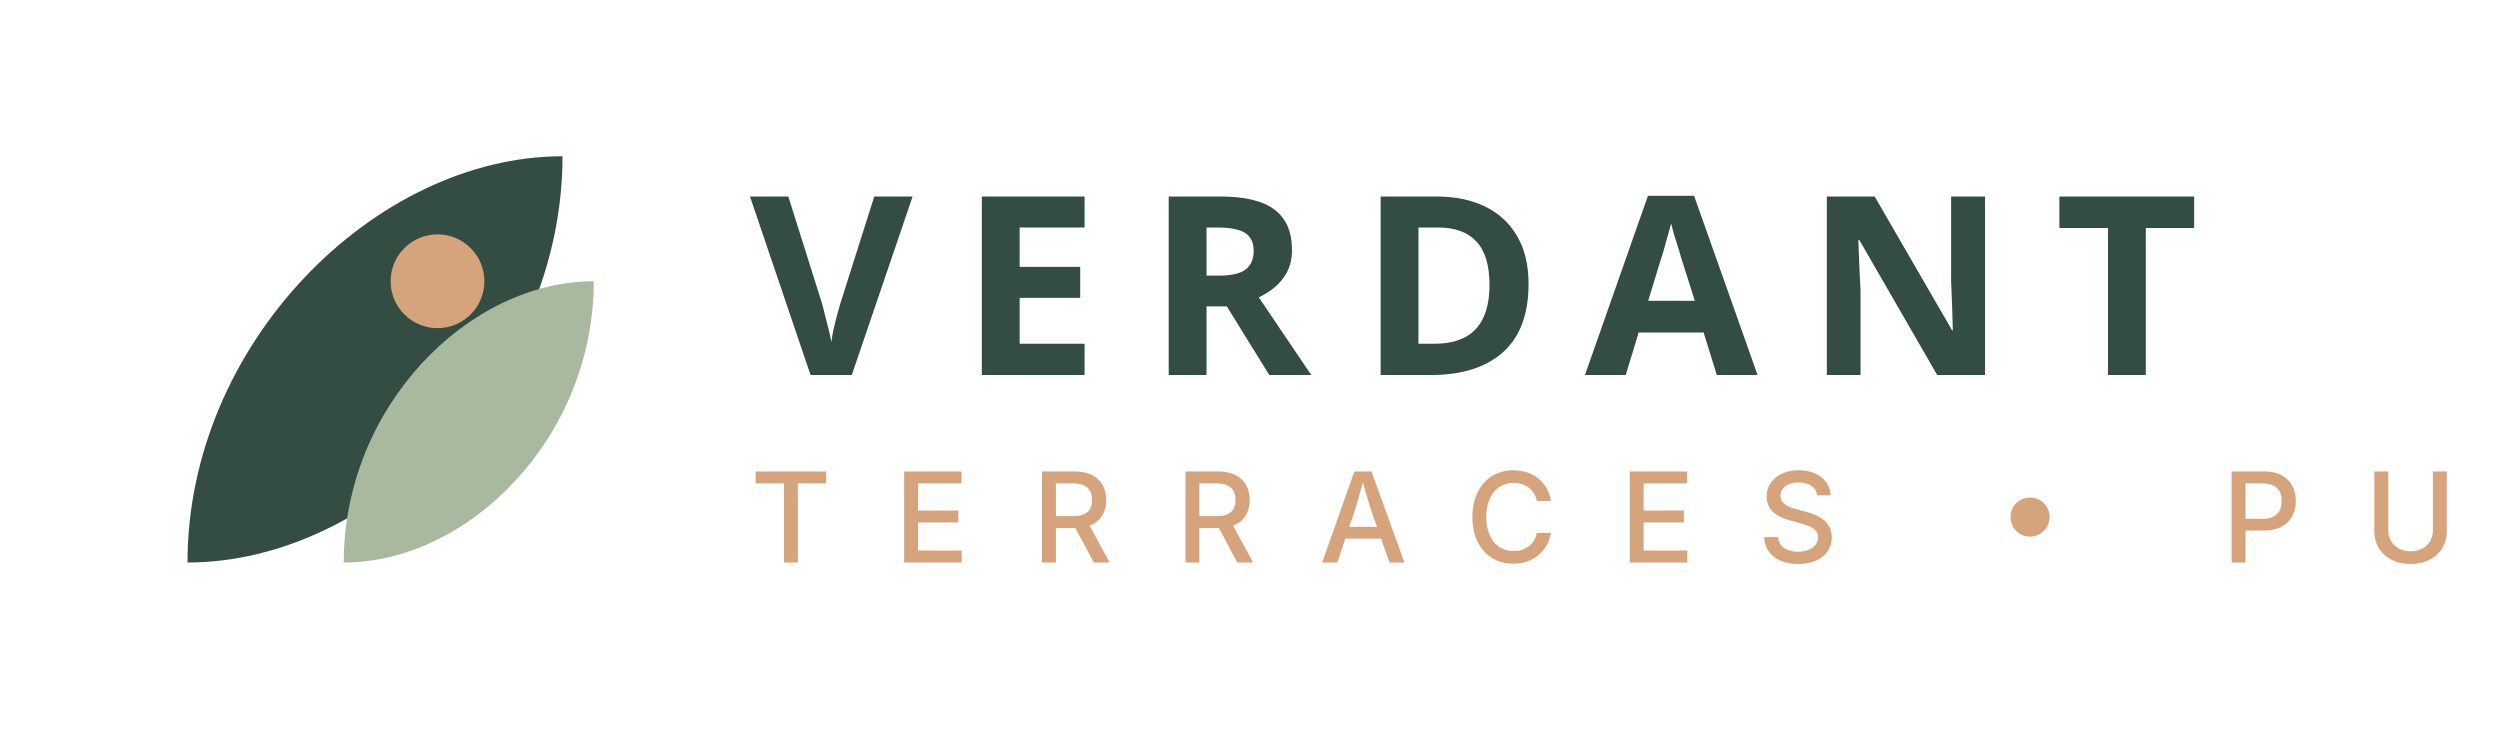
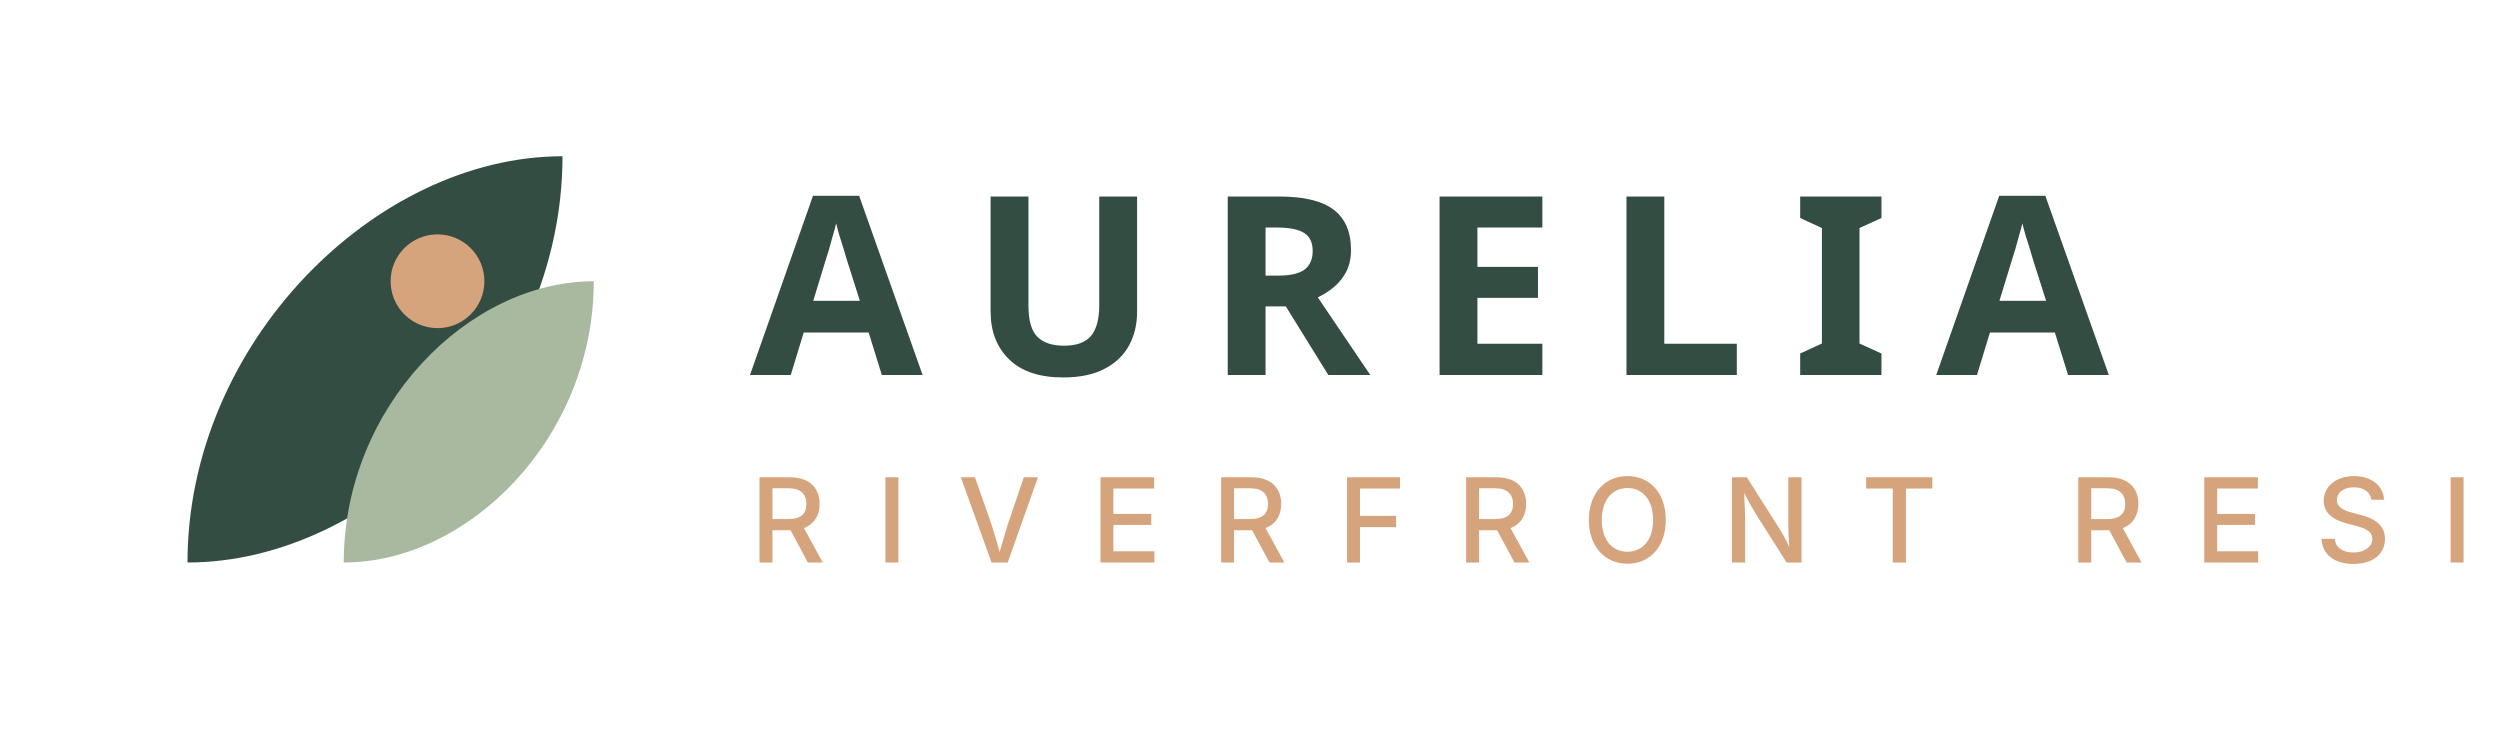
<svg xmlns="http://www.w3.org/2000/svg" viewBox="0 0 160 48" fill="none">
  <path d="M12 36C12 22 24 10 36 10C36 24 24 36 12 36Z" fill="#344D43" />
  <path d="M22 36C22 26 30 18 38 18C38 28 30 36 22 36Z" fill="#A8B9A0" />
  <circle cx="28" cy="18" r="3" fill="#D6A47C" />
-   <text x="48" y="24" font-family="'Plus Jakarta Sans', sans-serif" font-weight="800" font-size="16" letter-spacing="3" fill="#344D43">VERDANT</text>
-   <text x="48" y="36" font-family="'Inter', sans-serif" font-weight="500" font-size="8" letter-spacing="4" fill="#D6A47C">TERRACES • PUNE</text>
+   <text x="48" y="24" font-family="'Plus Jakarta Sans', sans-serif" font-weight="800" font-size="16" letter-spacing="3" fill="#344D43">AURELIA</text>
+   <text x="48" y="36" font-family="'Inter', sans-serif" font-weight="500" font-size="7.5" letter-spacing="3.2" fill="#D6A47C">RIVERFRONT RESIDENCES</text>
</svg>
